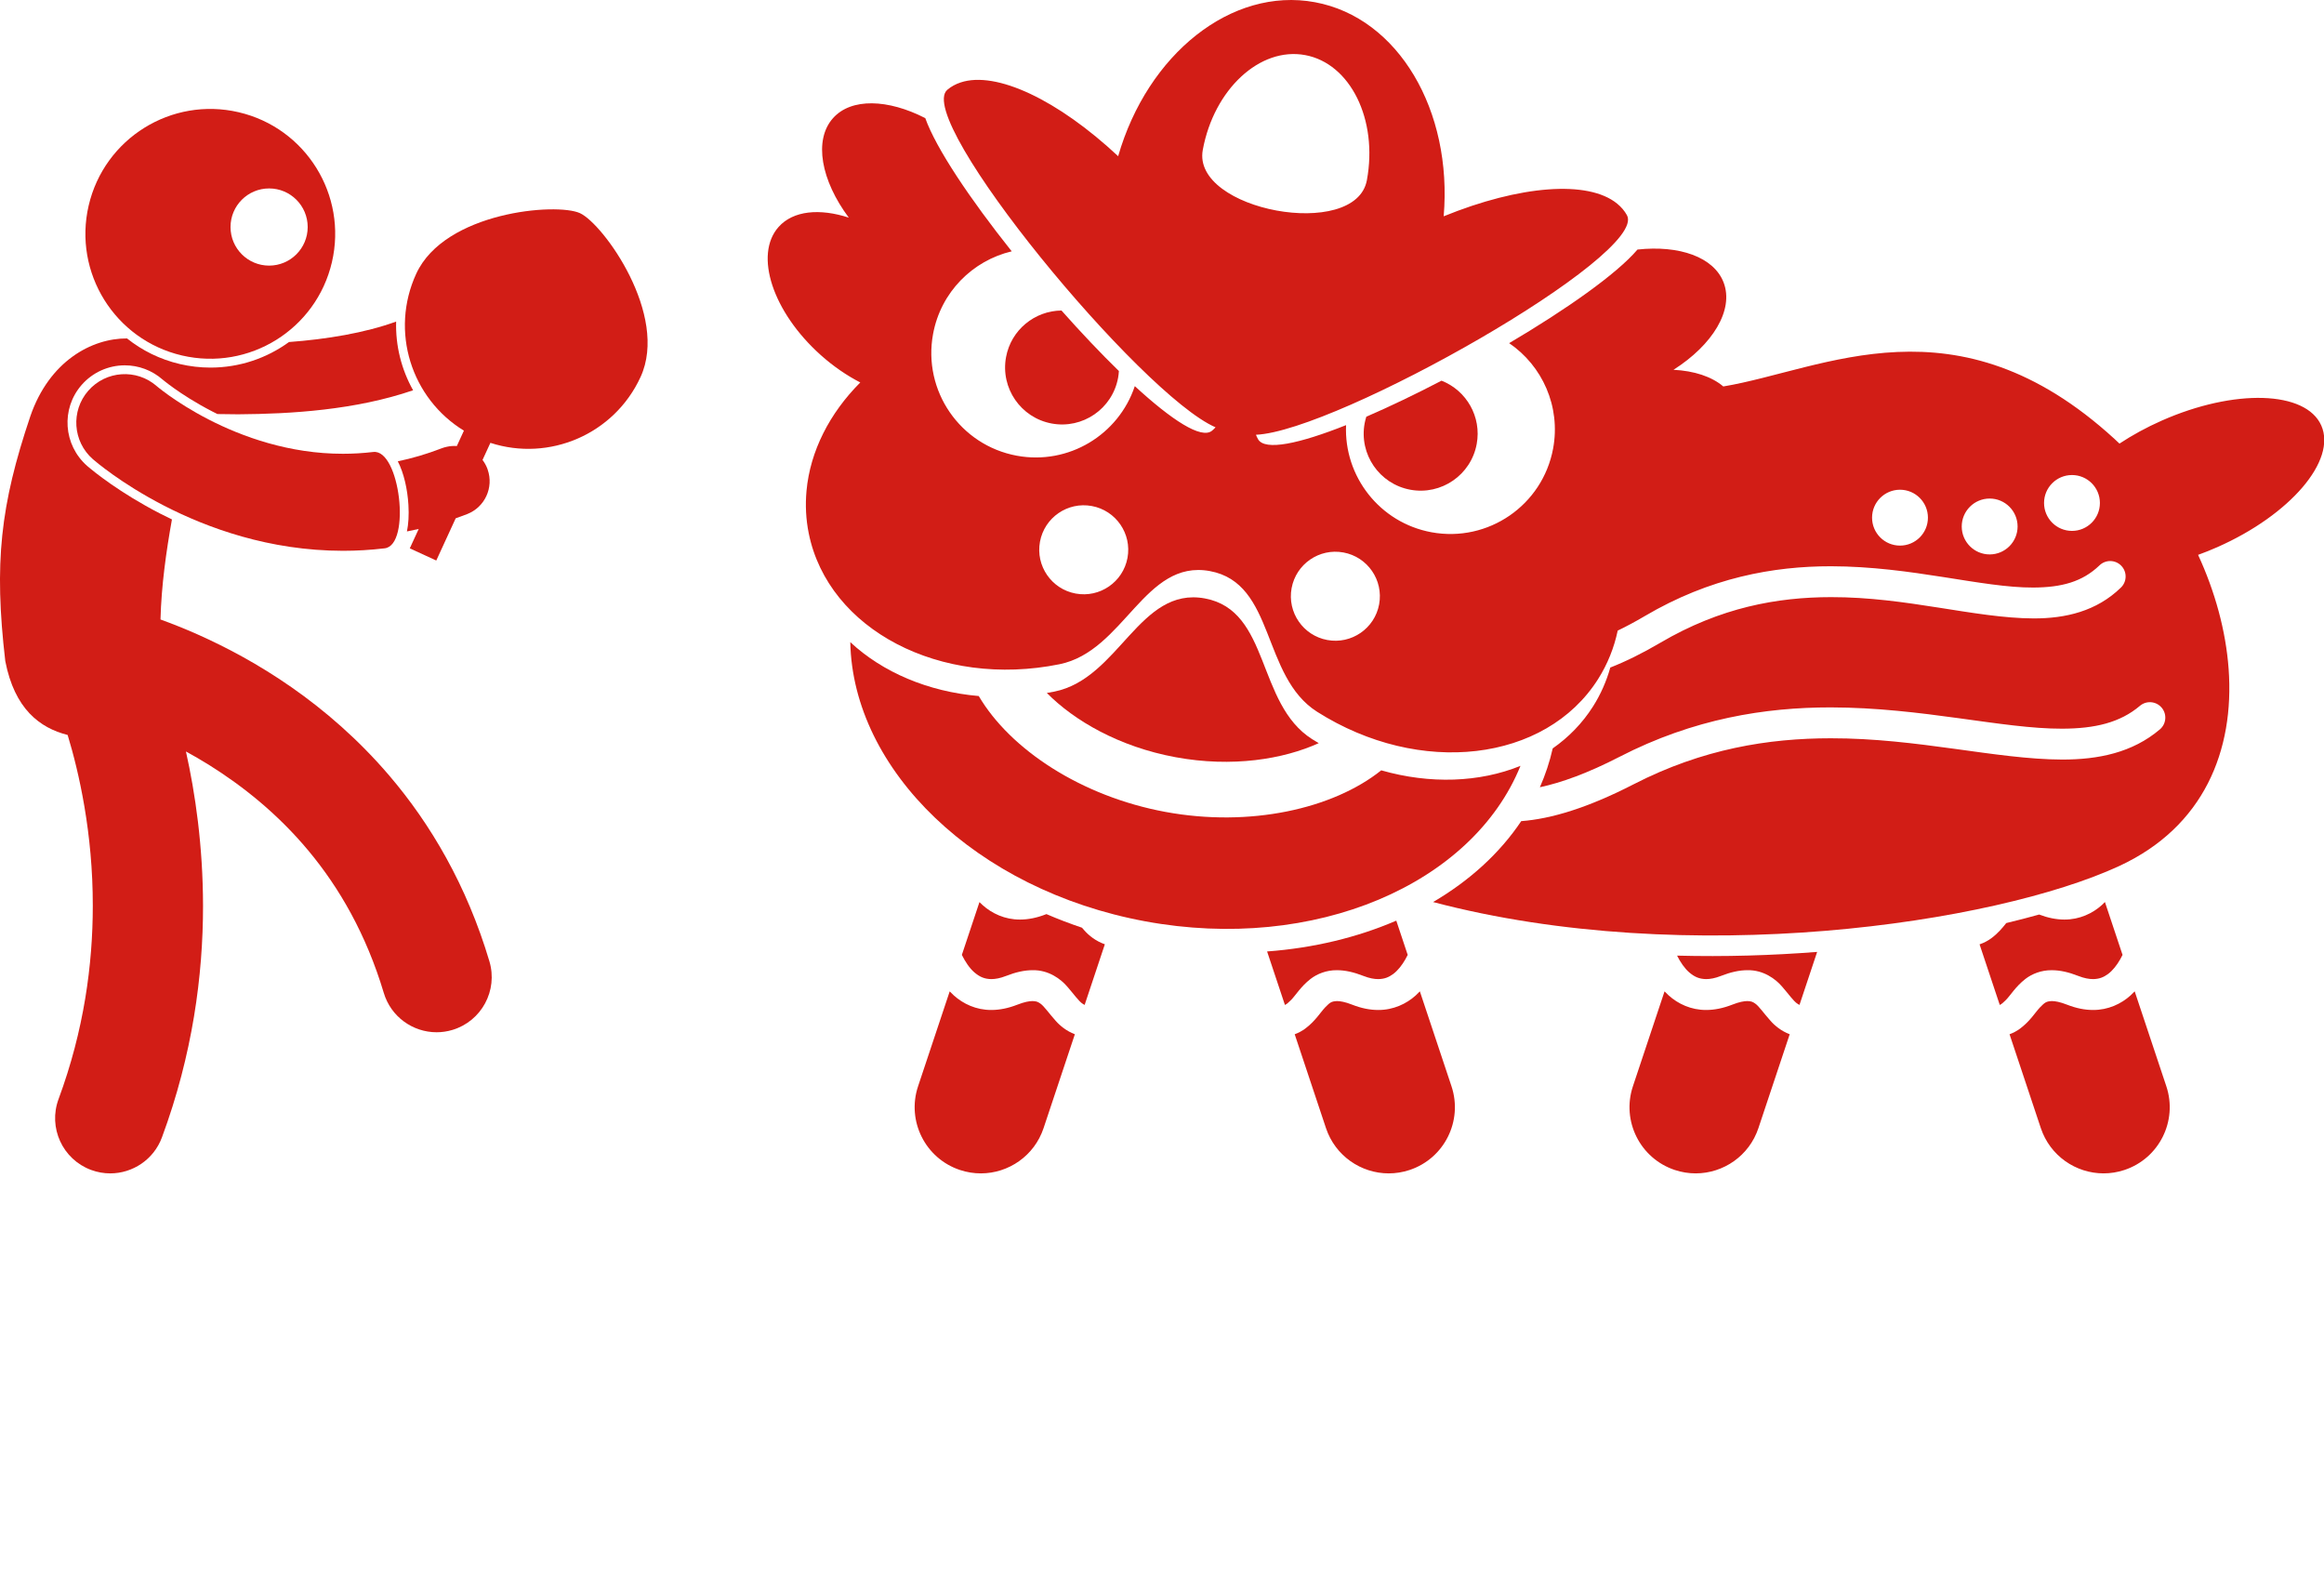
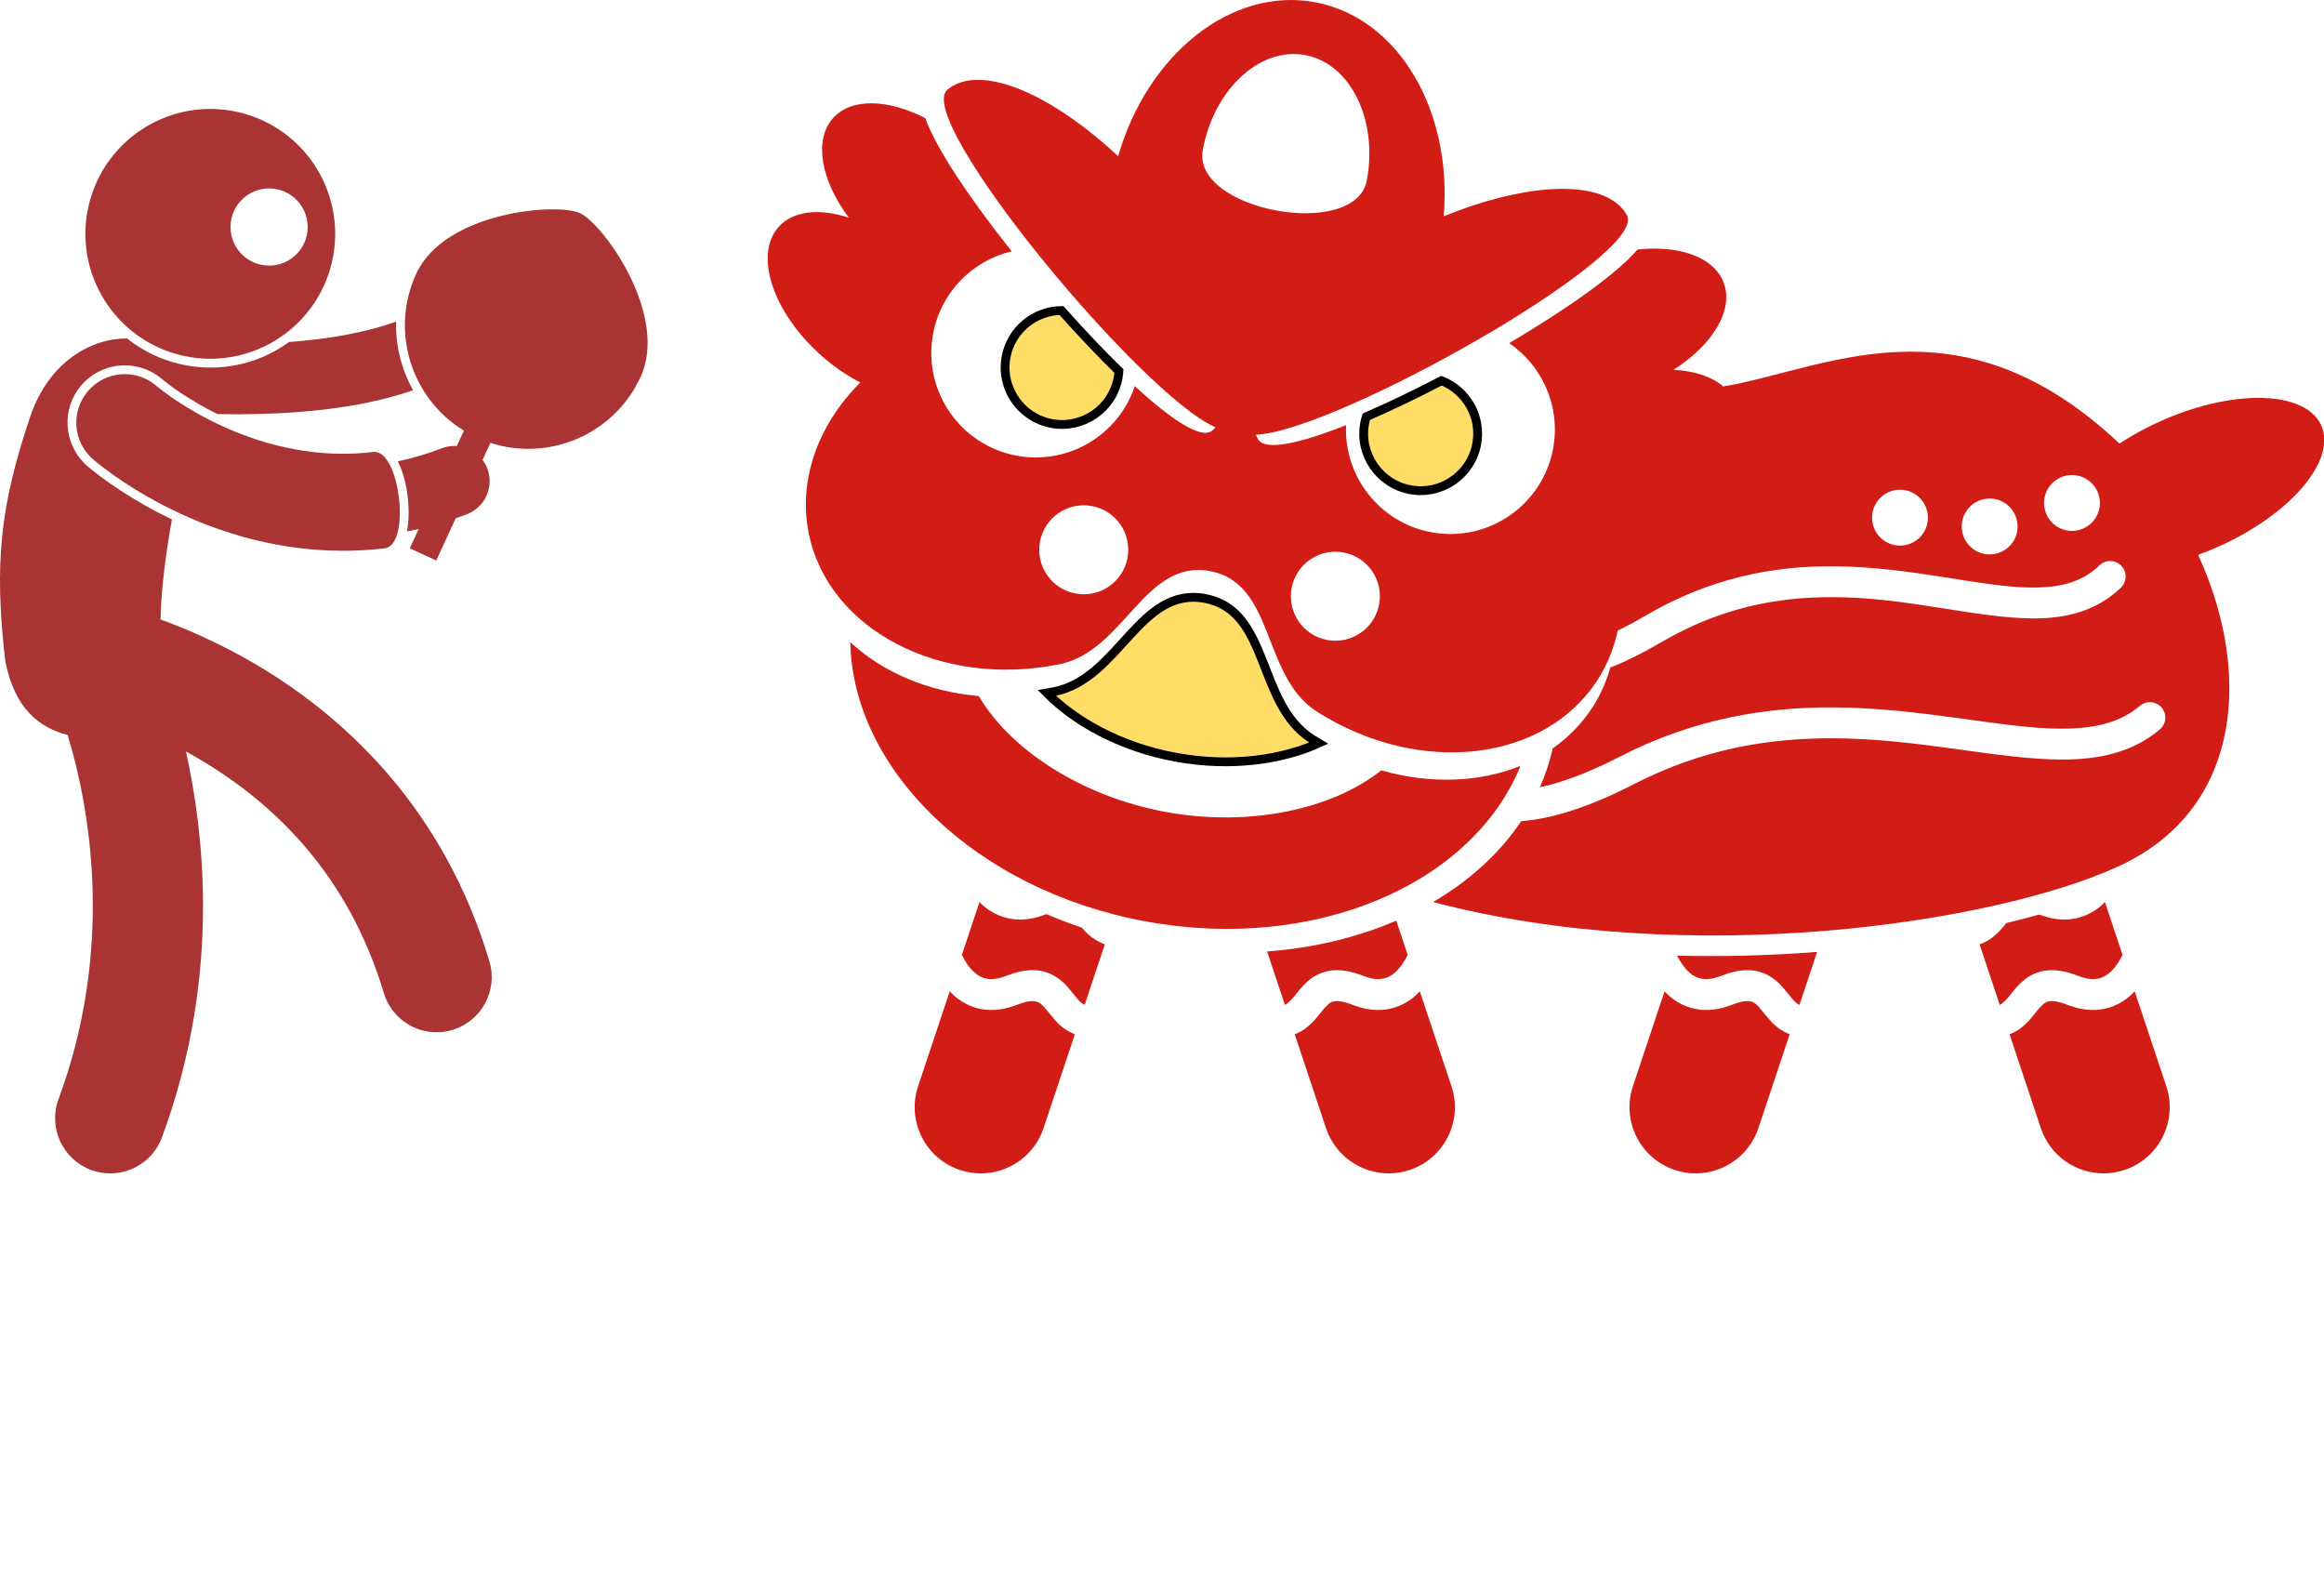
- <svg xmlns="http://www.w3.org/2000/svg" fill="#D21D16" version="1.1" x="0px" y="0px" viewBox="0 0 527 360" style="enable-background:new 0 0 527.062 266.04;" xml:space="preserve">
+ <svg xmlns="http://www.w3.org/2000/svg" version="1.1" x="0px" y="0px" viewBox="0 0 527 360" style="enable-background:new 0 0 527.062 266.04;" xml:space="preserve">
  <g>
    <g>
-       <path d="M245.895,210.954c-0.188-0.21-0.365-0.415-0.537-0.616c-2.76-0.93-5.45-1.955-8.057-3.082    c-0.039,0.015-0.07,0.023-0.11,0.039c-2.031,0.795-4.004,1.197-5.885,1.197c-3.438,0.019-6.401-1.399-8.508-3.298    c-0.241-0.215-0.47-0.437-0.693-0.661l-3.99,11.97c0.772,1.558,1.741,3.017,2.828,3.955c1.161,0.998,2.263,1.515,3.861,1.534    c0.89-0.002,1.98-0.185,3.331-0.715c2.189-0.859,4.152-1.303,6.016-1.307c3.646-0.066,6.405,2.002,7.887,3.751    c1.553,1.784,2.553,3.253,3.427,3.835c0.172,0.115,0.329,0.212,0.49,0.294l4.584-13.752    C248.516,213.389,246.92,212.133,245.895,210.954z" />
-       <path d="M239.394,231.454c-1.613-1.809-2.631-3.335-3.465-3.908c-0.56-0.389-0.864-0.547-1.778-0.573    c-0.71-0.003-1.834,0.181-3.46,0.821c-2.032,0.796-4.004,1.197-5.887,1.197c-3.436,0.02-6.4-1.397-8.506-3.297    c-0.332-0.296-0.642-0.605-0.941-0.919l-7.172,21.517c-2.62,7.859,1.627,16.354,9.486,18.974c1.574,0.525,3.174,0.774,4.747,0.774    c6.28,0,12.133-3.976,14.227-10.262l7.094-21.28C241.856,233.774,240.369,232.576,239.394,231.454z" />
-       <path d="M312.523,228.993c-1.881,0-3.855-0.401-5.887-1.2c-1.621-0.64-2.748-0.824-3.458-0.819    c-1.293,0.065-1.572,0.303-2.691,1.437c-1.047,1.102-2.21,3.092-4.524,4.816c-0.676,0.503-1.48,0.939-2.37,1.274l7.093,21.278    c2.096,6.285,7.948,10.261,14.229,10.261c1.573,0,3.173-0.249,4.746-0.774c7.858-2.62,12.106-11.114,9.486-18.975l-7.175-21.524    c-0.301,0.316-0.607,0.63-0.939,0.929C318.925,227.594,315.96,229.01,312.523,228.993z" />
-       <path d="M297.179,221.96c1.479-1.149,3.619-2.016,5.999-1.988c1.862,0.002,3.825,0.447,6.017,1.306    c1.348,0.527,2.439,0.714,3.328,0.714c1.409-0.015,2.408-0.417,3.435-1.181c1.009-0.763,1.964-1.953,2.746-3.337    c0.182-0.315,0.351-0.642,0.512-0.97l-2.589-7.768c-8.796,3.795-18.727,6.206-29.294,6.987l4.044,12.133    c0.448-0.221,0.828-0.576,1.415-1.156C293.846,225.626,294.958,223.694,297.179,221.96z" />
-       <path d="M401.495,231.454c-1.615-1.808-2.631-3.335-3.464-3.907c-0.559-0.39-0.865-0.548-1.778-0.576    c-0.711-0.002-1.835,0.183-3.461,0.823c-2.033,0.797-4.004,1.197-5.887,1.197c-3.436,0.02-6.399-1.398-8.506-3.297    c-0.332-0.296-0.642-0.605-0.941-0.92l-7.172,21.517c-2.62,7.86,1.628,16.354,9.486,18.974c1.574,0.524,3.174,0.774,4.747,0.774    c6.28,0,12.132-3.975,14.227-10.261l7.093-21.279C403.957,233.774,402.471,232.576,401.495,231.454z" />
-       <path d="M380.3,216.669c0.758,1.494,1.695,2.883,2.744,3.788c1.161,1.001,2.262,1.515,3.861,1.534c0.89,0,1.98-0.185,3.331-0.714    c2.19-0.858,4.153-1.304,6.017-1.307c3.647-0.066,6.405,2.003,7.888,3.751c1.551,1.784,2.551,3.254,3.427,3.834    c0.171,0.115,0.327,0.212,0.488,0.294l4.008-12.023C401.84,216.621,391.152,216.95,380.3,216.669z" />
-       <path d="M468.124,208.492c-1.828,0-3.743-0.387-5.714-1.14c-2.38,0.668-4.874,1.313-7.463,1.933    c-0.824,1.04-1.848,2.297-3.383,3.441c-0.753,0.559-1.657,1.041-2.668,1.387l4.581,13.743c0.448-0.22,0.828-0.575,1.415-1.155    c1.054-1.073,2.166-3.007,4.389-4.741c1.477-1.148,3.617-2.015,5.997-1.986c1.862,0,3.825,0.444,6.015,1.304    c1.351,0.527,2.441,0.713,3.331,0.713c1.408-0.013,2.405-0.417,3.434-1.179c1.011-0.763,1.963-1.953,2.747-3.337    c0.182-0.316,0.351-0.642,0.512-0.971l-3.996-11.99c-0.227,0.229-0.445,0.462-0.689,0.681    C474.525,207.094,471.56,208.51,468.124,208.492z" />
-       <path d="M474.624,228.992c-1.882,0-3.855-0.401-5.888-1.2c-1.622-0.638-2.747-0.823-3.458-0.819    c-1.291,0.065-1.572,0.305-2.691,1.438c-1.047,1.1-2.209,3.091-4.522,4.816c-0.677,0.503-1.481,0.938-2.372,1.272l7.093,21.278    c2.095,6.286,7.947,10.261,14.228,10.261c1.572,0,3.172-0.249,4.745-0.773c7.86-2.618,12.105-11.114,9.487-18.974l-7.175-21.525    c-0.301,0.315-0.607,0.629-0.94,0.928C481.026,227.593,478.06,229.01,474.624,228.992z" />
-       <path d="M526.39,96.486c-3.5-7.912-19.713-8.408-36.211-1.109c-3.478,1.539-6.685,3.303-9.558,5.199    c-0.365-0.35-0.732-0.697-1.105-1.037c-35.958-32.93-65.896-15.721-88.735-11.918c-2.636-2.247-6.616-3.54-11.295-3.779    c8.87-5.629,13.745-13.554,11.373-19.783c-2.213-5.799-10.094-8.509-19.535-7.479c-4.735,5.556-16.107,13.548-29.101,21.223    c7.52,5.122,11.727,14.358,9.97,23.882c-2.375,12.863-14.729,21.365-27.592,18.992c-11.756-2.171-19.865-12.674-19.362-24.287    c-10.525,4.183-18.452,5.936-19.976,3.164c-0.175-0.318-0.327-0.645-0.46-0.981c18.342-0.779,89.053-40.817,84.134-49.773    c-0.554-1.007-1.307-1.877-2.223-2.627c-6.595-5.392-22.078-4.163-39.339,2.869c2.032-23.956-10.247-45.044-29.206-48.543    c-18.959-3.499-37.957,11.815-44.611,34.917c-13.616-12.73-27.641-19.406-35.724-16.721c-1.122,0.373-2.135,0.917-3.011,1.659    c-7.797,6.609,43.97,69.259,60.821,76.529c-0.244,0.267-0.504,0.519-0.78,0.753c-2.412,2.046-9.191-2.422-17.531-10.087    c-3.675,11.025-14.998,17.944-26.754,15.775c-12.867-2.375-21.369-14.73-18.994-27.592c1.757-9.523,8.983-16.648,17.836-18.749    c-9.393-11.8-17.157-23.318-19.601-30.2c-8.454-4.334-16.784-4.627-20.921,0.001c-4.446,4.976-2.712,14.13,3.578,22.562    c-6.597-2.146-12.6-1.606-15.912,2.099c-5.631,6.303-1.354,19.314,9.553,29.063c2.877,2.571,5.927,4.643,8.962,6.207    c-6.969,6.984-11.363,15.578-12.191,24.559c-0.293,3.189-0.147,6.428,0.507,9.66c4.428,21.85,29.877,35.131,56.846,29.67    c14.734-2.984,19.236-23.869,34.121-21.121c14.885,2.748,11.637,23.863,24.332,31.91c23.242,14.729,51.76,11.406,63.693-7.422    c2.172-3.428,3.637-7.136,4.452-10.993c1.912-0.921,3.947-2.003,6.126-3.288c14.813-8.732,29.195-11.313,42.255-11.302    c18.327,0.036,34.277,4.889,45.874,4.826c6.422-0.03,11.114-1.299,14.985-5.021c1.388-1.345,3.601-1.312,4.947,0.077    c1.345,1.388,1.311,3.604-0.077,4.948c-5.502,5.365-12.558,7.024-19.855,6.995c-13.309-0.064-28.755-4.861-45.874-4.825    c-12.171,0.011-25.067,2.322-38.703,10.335c-4.139,2.43-7.904,4.276-11.36,5.628c-0.864,3.076-2.154,6.041-3.916,8.82    c-2.422,3.821-5.536,6.992-9.141,9.516c-0.691,3.051-1.668,5.988-2.91,8.804c4.844-1.031,10.806-3.162,18.055-6.897    c16.833-8.672,33.077-11.214,47.891-11.207c20.795,0.03,38.969,4.874,52.456,4.827c7.462-0.013,13.164-1.372,17.661-5.178    c1.474-1.25,3.683-1.066,4.932,0.408c1.25,1.474,1.066,3.683-0.406,4.932c-6.223,5.278-13.955,6.851-22.186,6.838    c-14.988-0.047-32.719-4.854-52.456-4.825c-14.035,0.007-28.986,2.356-44.688,10.429c-10.392,5.34-18.686,7.846-25.49,8.357    c-4.898,7.309-11.742,13.514-19.982,18.345c57.873,15.258,127.347,4.866,155.54-8.146c19.27-8.894,26.201-26.27,24.854-44.721    c-0.631-8.636-3.075-17.504-6.921-25.851c1.461-0.528,2.933-1.116,4.407-1.769C519.355,116.732,529.892,104.4,526.39,96.486z     M243.92,134.576c-5.478-1.012-9.103-6.273-8.09-11.754c1.012-5.482,6.273-9.105,11.754-8.092    c5.479,1.01,9.104,6.273,8.092,11.754C254.664,131.964,249.401,135.587,243.92,134.576z M272.748,33.987    c2.537-13.747,12.947-23.392,23.209-21.497c10.26,1.893,16.543,14.618,14.004,28.365    C307.426,54.603,270.213,47.734,272.748,33.987z M300.983,145.107c-5.48-1.01-9.105-6.273-8.094-11.754    c1.014-5.48,6.277-9.104,11.756-8.092c5.48,1.012,9.104,6.273,8.094,11.756C311.727,142.495,306.463,146.118,300.983,145.107z     M430.851,123.704c-3.498,0-6.334-2.836-6.334-6.334c0-3.498,2.836-6.334,6.334-6.334c3.498,0,6.334,2.836,6.334,6.334    C437.185,120.868,434.349,123.704,430.851,123.704z M451.185,125.704c-3.498,0-6.334-2.836-6.334-6.334    c0-3.498,2.836-6.334,6.334-6.334c3.496,0,6.332,2.836,6.332,6.334C457.517,122.868,454.681,125.704,451.185,125.704z     M469.851,120.37c-3.498,0-6.334-2.836-6.334-6.334c0-3.498,2.836-6.332,6.334-6.332c3.496,0,6.332,2.834,6.332,6.332    C476.183,117.534,473.347,120.37,469.851,120.37z" />
-       <path d="M259.707,208.894c38.425,7.091,74.205-8.396,85.081-35.252c-9.282,3.767-20.479,4.19-31.574,1.016    c-10.975,8.769-29.828,12.953-48.929,9.428c-19.102-3.527-35.218-14.166-42.339-26.273c-11.497-0.996-21.805-5.389-29.131-12.22    C193.387,174.561,221.282,201.8,259.707,208.894z" />
-       <path d="M266.576,171.681c12.857,2.373,24.454,0.451,32.465-3.186c-0.498-0.297-0.997-0.59-1.49-0.902    c-12.697-8.049-9.447-29.164-24.33-31.912c-14.887-2.748-19.391,18.137-34.121,21.123c-0.573,0.116-1.145,0.212-1.716,0.31    C243.57,163.372,253.717,169.308,266.576,171.681z" />
-       <path d="M240.709,70.405c-6.063,0.054-11.435,4.384-12.576,10.569c-1.293,7.016,3.344,13.756,10.361,15.049    c7.014,1.295,13.754-3.342,15.049-10.357c0.096-0.516,0.148-1.03,0.182-1.541C249.55,80.056,245.112,75.365,240.709,70.405z" />
-       <path d="M334.862,100.675c1.144-6.186-2.33-12.149-7.974-14.364c-5.883,3.062-11.704,5.859-17.056,8.17    c-0.152,0.488-0.285,0.987-0.381,1.503c-1.293,7.018,3.346,13.754,10.359,15.049C326.83,112.329,333.569,107.691,334.862,100.675z    " />
+       <path fill="#D21D16" d="M245.895,210.954c-0.188-0.21-0.365-0.415-0.537-0.616c-2.76-0.93-5.45-1.955-8.057-3.082    c-0.039,0.015-0.07,0.023-0.11,0.039c-2.031,0.795-4.004,1.197-5.885,1.197c-3.438,0.019-6.401-1.399-8.508-3.298    c-0.241-0.215-0.47-0.437-0.693-0.661l-3.99,11.97c0.772,1.558,1.741,3.017,2.828,3.955c1.161,0.998,2.263,1.515,3.861,1.534    c0.89-0.002,1.98-0.185,3.331-0.715c2.189-0.859,4.152-1.303,6.016-1.307c3.646-0.066,6.405,2.002,7.887,3.751    c1.553,1.784,2.553,3.253,3.427,3.835c0.172,0.115,0.329,0.212,0.49,0.294l4.584-13.752    C248.516,213.389,246.92,212.133,245.895,210.954z" />
+       <path fill="#D21D16" d="M239.394,231.454c-1.613-1.809-2.631-3.335-3.465-3.908c-0.56-0.389-0.864-0.547-1.778-0.573    c-0.71-0.003-1.834,0.181-3.46,0.821c-2.032,0.796-4.004,1.197-5.887,1.197c-3.436,0.02-6.4-1.397-8.506-3.297    c-0.332-0.296-0.642-0.605-0.941-0.919l-7.172,21.517c-2.62,7.859,1.627,16.354,9.486,18.974c1.574,0.525,3.174,0.774,4.747,0.774    c6.28,0,12.133-3.976,14.227-10.262l7.094-21.28C241.856,233.774,240.369,232.576,239.394,231.454z" />
+       <path fill="#D21D16" d="M312.523,228.993c-1.881,0-3.855-0.401-5.887-1.2c-1.621-0.64-2.748-0.824-3.458-0.819    c-1.293,0.065-1.572,0.303-2.691,1.437c-1.047,1.102-2.21,3.092-4.524,4.816c-0.676,0.503-1.48,0.939-2.37,1.274l7.093,21.278    c2.096,6.285,7.948,10.261,14.229,10.261c1.573,0,3.173-0.249,4.746-0.774c7.858-2.62,12.106-11.114,9.486-18.975l-7.175-21.524    c-0.301,0.316-0.607,0.63-0.939,0.929C318.925,227.594,315.96,229.01,312.523,228.993z" />
+       <path fill="#D21D16" d="M297.179,221.96c1.479-1.149,3.619-2.016,5.999-1.988c1.862,0.002,3.825,0.447,6.017,1.306    c1.348,0.527,2.439,0.714,3.328,0.714c1.409-0.015,2.408-0.417,3.435-1.181c1.009-0.763,1.964-1.953,2.746-3.337    c0.182-0.315,0.351-0.642,0.512-0.97l-2.589-7.768c-8.796,3.795-18.727,6.206-29.294,6.987l4.044,12.133    c0.448-0.221,0.828-0.576,1.415-1.156C293.846,225.626,294.958,223.694,297.179,221.96z" />
+       <path fill="#D21D16" d="M401.495,231.454c-1.615-1.808-2.631-3.335-3.464-3.907c-0.559-0.39-0.865-0.548-1.778-0.576    c-0.711-0.002-1.835,0.183-3.461,0.823c-2.033,0.797-4.004,1.197-5.887,1.197c-3.436,0.02-6.399-1.398-8.506-3.297    c-0.332-0.296-0.642-0.605-0.941-0.92l-7.172,21.517c-2.62,7.86,1.628,16.354,9.486,18.974c1.574,0.524,3.174,0.774,4.747,0.774    c6.28,0,12.132-3.975,14.227-10.261l7.093-21.279C403.957,233.774,402.471,232.576,401.495,231.454z" />
+       <path fill="#D21D16" d="M380.3,216.669c0.758,1.494,1.695,2.883,2.744,3.788c1.161,1.001,2.262,1.515,3.861,1.534c0.89,0,1.98-0.185,3.331-0.714    c2.19-0.858,4.153-1.304,6.017-1.307c3.647-0.066,6.405,2.003,7.888,3.751c1.551,1.784,2.551,3.254,3.427,3.834    c0.171,0.115,0.327,0.212,0.488,0.294l4.008-12.023C401.84,216.621,391.152,216.95,380.3,216.669z" />
+       <path fill="#D21D16" d="M468.124,208.492c-1.828,0-3.743-0.387-5.714-1.14c-2.38,0.668-4.874,1.313-7.463,1.933    c-0.824,1.04-1.848,2.297-3.383,3.441c-0.753,0.559-1.657,1.041-2.668,1.387l4.581,13.743c0.448-0.22,0.828-0.575,1.415-1.155    c1.054-1.073,2.166-3.007,4.389-4.741c1.477-1.148,3.617-2.015,5.997-1.986c1.862,0,3.825,0.444,6.015,1.304    c1.351,0.527,2.441,0.713,3.331,0.713c1.408-0.013,2.405-0.417,3.434-1.179c1.011-0.763,1.963-1.953,2.747-3.337    c0.182-0.316,0.351-0.642,0.512-0.971l-3.996-11.99c-0.227,0.229-0.445,0.462-0.689,0.681    C474.525,207.094,471.56,208.51,468.124,208.492z" />
+       <path fill="#D21D16" d="M474.624,228.992c-1.882,0-3.855-0.401-5.888-1.2c-1.622-0.638-2.747-0.823-3.458-0.819    c-1.291,0.065-1.572,0.305-2.691,1.438c-1.047,1.1-2.209,3.091-4.522,4.816c-0.677,0.503-1.481,0.938-2.372,1.272l7.093,21.278    c2.095,6.286,7.947,10.261,14.228,10.261c1.572,0,3.172-0.249,4.745-0.773c7.86-2.618,12.105-11.114,9.487-18.974l-7.175-21.525    c-0.301,0.315-0.607,0.629-0.94,0.928C481.026,227.593,478.06,229.01,474.624,228.992z" />
+       <path fill="#D21D16" d="M526.39,96.486c-3.5-7.912-19.713-8.408-36.211-1.109c-3.478,1.539-6.685,3.303-9.558,5.199    c-0.365-0.35-0.732-0.697-1.105-1.037c-35.958-32.93-65.896-15.721-88.735-11.918c-2.636-2.247-6.616-3.54-11.295-3.779    c8.87-5.629,13.745-13.554,11.373-19.783c-2.213-5.799-10.094-8.509-19.535-7.479c-4.735,5.556-16.107,13.548-29.101,21.223    c7.52,5.122,11.727,14.358,9.97,23.882c-2.375,12.863-14.729,21.365-27.592,18.992c-11.756-2.171-19.865-12.674-19.362-24.287    c-10.525,4.183-18.452,5.936-19.976,3.164c-0.175-0.318-0.327-0.645-0.46-0.981c18.342-0.779,89.053-40.817,84.134-49.773    c-0.554-1.007-1.307-1.877-2.223-2.627c-6.595-5.392-22.078-4.163-39.339,2.869c2.032-23.956-10.247-45.044-29.206-48.543    c-18.959-3.499-37.957,11.815-44.611,34.917c-13.616-12.73-27.641-19.406-35.724-16.721c-1.122,0.373-2.135,0.917-3.011,1.659    c-7.797,6.609,43.97,69.259,60.821,76.529c-0.244,0.267-0.504,0.519-0.78,0.753c-2.412,2.046-9.191-2.422-17.531-10.087    c-3.675,11.025-14.998,17.944-26.754,15.775c-12.867-2.375-21.369-14.73-18.994-27.592c1.757-9.523,8.983-16.648,17.836-18.749    c-9.393-11.8-17.157-23.318-19.601-30.2c-8.454-4.334-16.784-4.627-20.921,0.001c-4.446,4.976-2.712,14.13,3.578,22.562    c-6.597-2.146-12.6-1.606-15.912,2.099c-5.631,6.303-1.354,19.314,9.553,29.063c2.877,2.571,5.927,4.643,8.962,6.207    c-6.969,6.984-11.363,15.578-12.191,24.559c-0.293,3.189-0.147,6.428,0.507,9.66c4.428,21.85,29.877,35.131,56.846,29.67    c14.734-2.984,19.236-23.869,34.121-21.121c14.885,2.748,11.637,23.863,24.332,31.91c23.242,14.729,51.76,11.406,63.693-7.422    c2.172-3.428,3.637-7.136,4.452-10.993c1.912-0.921,3.947-2.003,6.126-3.288c14.813-8.732,29.195-11.313,42.255-11.302    c18.327,0.036,34.277,4.889,45.874,4.826c6.422-0.03,11.114-1.299,14.985-5.021c1.388-1.345,3.601-1.312,4.947,0.077    c1.345,1.388,1.311,3.604-0.077,4.948c-5.502,5.365-12.558,7.024-19.855,6.995c-13.309-0.064-28.755-4.861-45.874-4.825    c-12.171,0.011-25.067,2.322-38.703,10.335c-4.139,2.43-7.904,4.276-11.36,5.628c-0.864,3.076-2.154,6.041-3.916,8.82    c-2.422,3.821-5.536,6.992-9.141,9.516c-0.691,3.051-1.668,5.988-2.91,8.804c4.844-1.031,10.806-3.162,18.055-6.897    c16.833-8.672,33.077-11.214,47.891-11.207c20.795,0.03,38.969,4.874,52.456,4.827c7.462-0.013,13.164-1.372,17.661-5.178    c1.474-1.25,3.683-1.066,4.932,0.408c1.25,1.474,1.066,3.683-0.406,4.932c-6.223,5.278-13.955,6.851-22.186,6.838    c-14.988-0.047-32.719-4.854-52.456-4.825c-14.035,0.007-28.986,2.356-44.688,10.429c-10.392,5.34-18.686,7.846-25.49,8.357    c-4.898,7.309-11.742,13.514-19.982,18.345c57.873,15.258,127.347,4.866,155.54-8.146c19.27-8.894,26.201-26.27,24.854-44.721    c-0.631-8.636-3.075-17.504-6.921-25.851c1.461-0.528,2.933-1.116,4.407-1.769C519.355,116.732,529.892,104.4,526.39,96.486z     M243.92,134.576c-5.478-1.012-9.103-6.273-8.09-11.754c1.012-5.482,6.273-9.105,11.754-8.092    c5.479,1.01,9.104,6.273,8.092,11.754C254.664,131.964,249.401,135.587,243.92,134.576z M272.748,33.987    c2.537-13.747,12.947-23.392,23.209-21.497c10.26,1.893,16.543,14.618,14.004,28.365    C307.426,54.603,270.213,47.734,272.748,33.987z M300.983,145.107c-5.48-1.01-9.105-6.273-8.094-11.754    c1.014-5.48,6.277-9.104,11.756-8.092c5.48,1.012,9.104,6.273,8.094,11.756C311.727,142.495,306.463,146.118,300.983,145.107z     M430.851,123.704c-3.498,0-6.334-2.836-6.334-6.334c0-3.498,2.836-6.334,6.334-6.334c3.498,0,6.334,2.836,6.334,6.334    C437.185,120.868,434.349,123.704,430.851,123.704z M451.185,125.704c-3.498,0-6.334-2.836-6.334-6.334    c0-3.498,2.836-6.334,6.334-6.334c3.496,0,6.332,2.836,6.332,6.334C457.517,122.868,454.681,125.704,451.185,125.704z     M469.851,120.37c-3.498,0-6.334-2.836-6.334-6.334c0-3.498,2.836-6.332,6.334-6.332c3.496,0,6.332,2.834,6.332,6.332    C476.183,117.534,473.347,120.37,469.851,120.37z" />
+       <path fill="#D21D16" d="M259.707,208.894c38.425,7.091,74.205-8.396,85.081-35.252c-9.282,3.767-20.479,4.19-31.574,1.016    c-10.975,8.769-29.828,12.953-48.929,9.428c-19.102-3.527-35.218-14.166-42.339-26.273c-11.497-0.996-21.805-5.389-29.131-12.22    C193.387,174.561,221.282,201.8,259.707,208.894z" />
+       <path stroke="#000000" stroke-width="2" fill="#FFDD66" d="M266.576,171.681c12.857,2.373,24.454,0.451,32.465-3.186c-0.498-0.297-0.997-0.59-1.49-0.902    c-12.697-8.049-9.447-29.164-24.33-31.912c-14.887-2.748-19.391,18.137-34.121,21.123c-0.573,0.116-1.145,0.212-1.716,0.31    C243.57,163.372,253.717,169.308,266.576,171.681z" />
+       <path stroke="#000000" stroke-width="2" fill="#FFDD66" d="M240.709,70.405c-6.063,0.054-11.435,4.384-12.576,10.569c-1.293,7.016,3.344,13.756,10.361,15.049    c7.014,1.295,13.754-3.342,15.049-10.357c0.096-0.516,0.148-1.03,0.182-1.541C249.55,80.056,245.112,75.365,240.709,70.405z" />
+       <path stroke="#000000" stroke-width="2" fill="#FFDD66" d="M334.862,100.675c1.144-6.186-2.33-12.149-7.974-14.364c-5.883,3.062-11.704,5.859-17.056,8.17    c-0.152,0.488-0.285,0.987-0.381,1.503c-1.293,7.018,3.346,13.754,10.359,15.049C326.83,112.329,333.569,107.691,334.862,100.675z    " />
    </g>
    <g>
-       <path d="M21.042,205.397c-0.002,13.217-1.978,28.171-7.764,43.8c-2.397,6.474,0.906,13.665,7.38,16.063    c1.431,0.53,2.897,0.781,4.339,0.781c5.081,0,9.857-3.12,11.726-8.163c6.956-18.781,9.32-36.775,9.318-52.48    c-0.017-13.647-1.771-25.581-3.878-35.012c1.709,0.928,3.451,1.934,5.212,3.03c15.306,9.581,31.67,25.097,39.651,51.697    c1.617,5.424,6.591,8.93,11.975,8.93c1.183,0,2.385-0.169,3.576-0.524c6.616-1.975,10.378-8.938,8.405-15.552    c-5.128-17.216-13.337-31.151-22.696-42.105c-14.059-16.458-30.517-26.247-43.426-31.995c-3.038-1.35-5.876-2.472-8.466-3.411    c0.196-7.64,1.289-15.422,2.597-22.687c-0.914-0.438-1.826-0.888-2.736-1.355c-9.105-4.699-14.902-9.416-16.461-10.75    c-5.454-4.775-5.998-13.006-1.273-18.398c2.468-2.818,6.034-4.435,9.779-4.435c3.135,0,6.164,1.135,8.53,3.192    c0.139,0.115,0.294,0.242,0.511,0.415c0.44,0.352,1.176,0.918,2.156,1.614c1.826,1.299,4.811,3.262,8.666,5.25    c0.368,0.19,0.751,0.382,1.142,0.575c1.516,0.035,3.086,0.056,4.703,0.057c12.076-0.078,26.629-0.976,39.669-5.448    c-2.657-4.728-4.002-10.118-3.848-15.575c-7.051,2.567-15.783,4.009-24.295,4.637c-5.031,3.662-11.196,5.795-17.819,5.795    c-2.311,0-4.633-0.268-6.903-0.797c-4.535-1.056-8.594-3.086-12.011-5.815c-0.001,0-0.003,0-0.004,0.001    c-8.029-0.037-17.631,5.173-21.917,17.637c-6.805,20.174-8.268,33.305-5.682,55.52c2.112,10.871,7.831,15.152,14.142,16.752    C17.888,175.027,21.065,188.832,21.042,205.397z M17.288,160.84c0,0-0.001,0-0.002,0C17.287,160.84,17.288,160.84,17.288,160.84z" />
-       <path d="M109.421,104.285l1.784-3.879c13.316,4.324,28.059-1.904,34.053-14.935c6.463-14.049-8.438-34.701-13.736-37.139    s-30.676-0.313-37.139,13.736C88.387,75.1,93.25,90.346,105.199,97.643l-1.604,3.485c-0.753-0.053-1.52,0.002-2.282,0.172    c-0.39,0.087-0.778,0.193-1.162,0.342c-3.399,1.315-6.713,2.275-9.943,2.951c1.39,2.699,2.198,6.357,2.407,9.884    c0.137,2.303,0.014,4.32-0.336,6.015c0.075-0.015,0.151-0.03,0.227-0.045c0.811-0.159,1.625-0.332,2.442-0.519l-2.022,4.397    l6.006,2.762l4.403-9.572c0.862-0.301,1.726-0.616,2.594-0.952c0.02-0.008,0.038-0.018,0.058-0.025    c3.981-1.579,5.993-6.003,4.612-10.025c-0.034-0.099-0.061-0.199-0.099-0.297C110.226,105.505,109.857,104.864,109.421,104.285z" />
-       <path d="M84.645,102.477c-2.354,0.277-4.643,0.406-6.871,0.406c-12.111,0.016-22.838-3.836-30.525-7.805    c-3.833-1.975-6.881-3.955-8.907-5.395c-1.015-0.721-1.772-1.305-2.247-1.684c-0.235-0.188-0.402-0.326-0.496-0.402    c-0.031-0.027-0.054-0.047-0.067-0.059c-0.013-0.01-0.014-0.01-0.014-0.01c-4.571-3.975-11.498-3.507-15.492,1.051    c-4.002,4.57-3.544,11.521,1.027,15.525l-0.003-0.002c0.485,0.414,6.274,5.449,16.122,10.531    c9.835,5.059,23.844,10.232,40.602,10.25c3.082,0,6.238-0.18,9.465-0.564C93.27,123.604,90.676,101.76,84.645,102.477z" />
-       <path d="M41.266,80.598c15.232,3.549,30.453-5.926,34.002-21.156c3.547-15.232-5.926-30.453-21.156-33.999    c-15.232-3.548-30.457,5.925-34.004,21.155C16.563,61.828,26.035,77.053,41.266,80.598z M61.024,42.723    c4.832,0,8.75,3.918,8.75,8.75s-3.918,8.75-8.75,8.75c-4.832,0-8.75-3.918-8.75-8.75S56.192,42.723,61.024,42.723z" />
+       <path fill="#aa3333" d="M21.042,205.397c-0.002,13.217-1.978,28.171-7.764,43.8c-2.397,6.474,0.906,13.665,7.38,16.063    c1.431,0.53,2.897,0.781,4.339,0.781c5.081,0,9.857-3.12,11.726-8.163c6.956-18.781,9.32-36.775,9.318-52.48    c-0.017-13.647-1.771-25.581-3.878-35.012c1.709,0.928,3.451,1.934,5.212,3.03c15.306,9.581,31.67,25.097,39.651,51.697    c1.617,5.424,6.591,8.93,11.975,8.93c1.183,0,2.385-0.169,3.576-0.524c6.616-1.975,10.378-8.938,8.405-15.552    c-5.128-17.216-13.337-31.151-22.696-42.105c-14.059-16.458-30.517-26.247-43.426-31.995c-3.038-1.35-5.876-2.472-8.466-3.411    c0.196-7.64,1.289-15.422,2.597-22.687c-0.914-0.438-1.826-0.888-2.736-1.355c-9.105-4.699-14.902-9.416-16.461-10.75    c-5.454-4.775-5.998-13.006-1.273-18.398c2.468-2.818,6.034-4.435,9.779-4.435c3.135,0,6.164,1.135,8.53,3.192    c0.139,0.115,0.294,0.242,0.511,0.415c0.44,0.352,1.176,0.918,2.156,1.614c1.826,1.299,4.811,3.262,8.666,5.25    c0.368,0.19,0.751,0.382,1.142,0.575c1.516,0.035,3.086,0.056,4.703,0.057c12.076-0.078,26.629-0.976,39.669-5.448    c-2.657-4.728-4.002-10.118-3.848-15.575c-7.051,2.567-15.783,4.009-24.295,4.637c-5.031,3.662-11.196,5.795-17.819,5.795    c-2.311,0-4.633-0.268-6.903-0.797c-4.535-1.056-8.594-3.086-12.011-5.815c-0.001,0-0.003,0-0.004,0.001    c-8.029-0.037-17.631,5.173-21.917,17.637c-6.805,20.174-8.268,33.305-5.682,55.52c2.112,10.871,7.831,15.152,14.142,16.752    C17.888,175.027,21.065,188.832,21.042,205.397z M17.288,160.84c0,0-0.001,0-0.002,0C17.287,160.84,17.288,160.84,17.288,160.84z" />
+       <path fill="#aa3333" d="M109.421,104.285l1.784-3.879c13.316,4.324,28.059-1.904,34.053-14.935c6.463-14.049-8.438-34.701-13.736-37.139    s-30.676-0.313-37.139,13.736C88.387,75.1,93.25,90.346,105.199,97.643l-1.604,3.485c-0.753-0.053-1.52,0.002-2.282,0.172    c-0.39,0.087-0.778,0.193-1.162,0.342c-3.399,1.315-6.713,2.275-9.943,2.951c1.39,2.699,2.198,6.357,2.407,9.884    c0.137,2.303,0.014,4.32-0.336,6.015c0.075-0.015,0.151-0.03,0.227-0.045c0.811-0.159,1.625-0.332,2.442-0.519l-2.022,4.397    l6.006,2.762l4.403-9.572c0.862-0.301,1.726-0.616,2.594-0.952c0.02-0.008,0.038-0.018,0.058-0.025    c3.981-1.579,5.993-6.003,4.612-10.025c-0.034-0.099-0.061-0.199-0.099-0.297C110.226,105.505,109.857,104.864,109.421,104.285z" />
+       <path fill="#aa3333" d="M84.645,102.477c-2.354,0.277-4.643,0.406-6.871,0.406c-12.111,0.016-22.838-3.836-30.525-7.805    c-3.833-1.975-6.881-3.955-8.907-5.395c-1.015-0.721-1.772-1.305-2.247-1.684c-0.235-0.188-0.402-0.326-0.496-0.402    c-0.031-0.027-0.054-0.047-0.067-0.059c-0.013-0.01-0.014-0.01-0.014-0.01c-4.571-3.975-11.498-3.507-15.492,1.051    c-4.002,4.57-3.544,11.521,1.027,15.525l-0.003-0.002c0.485,0.414,6.274,5.449,16.122,10.531    c9.835,5.059,23.844,10.232,40.602,10.25c3.082,0,6.238-0.18,9.465-0.564C93.27,123.604,90.676,101.76,84.645,102.477z" />
+       <path fill="#aa3333" d="M41.266,80.598c15.232,3.549,30.453-5.926,34.002-21.156c3.547-15.232-5.926-30.453-21.156-33.999    c-15.232-3.548-30.457,5.925-34.004,21.155C16.563,61.828,26.035,77.053,41.266,80.598z M61.024,42.723    c4.832,0,8.75,3.918,8.75,8.75s-3.918,8.75-8.75,8.75c-4.832,0-8.75-3.918-8.75-8.75S56.192,42.723,61.024,42.723z" />
    </g>
  </g>
</svg>
